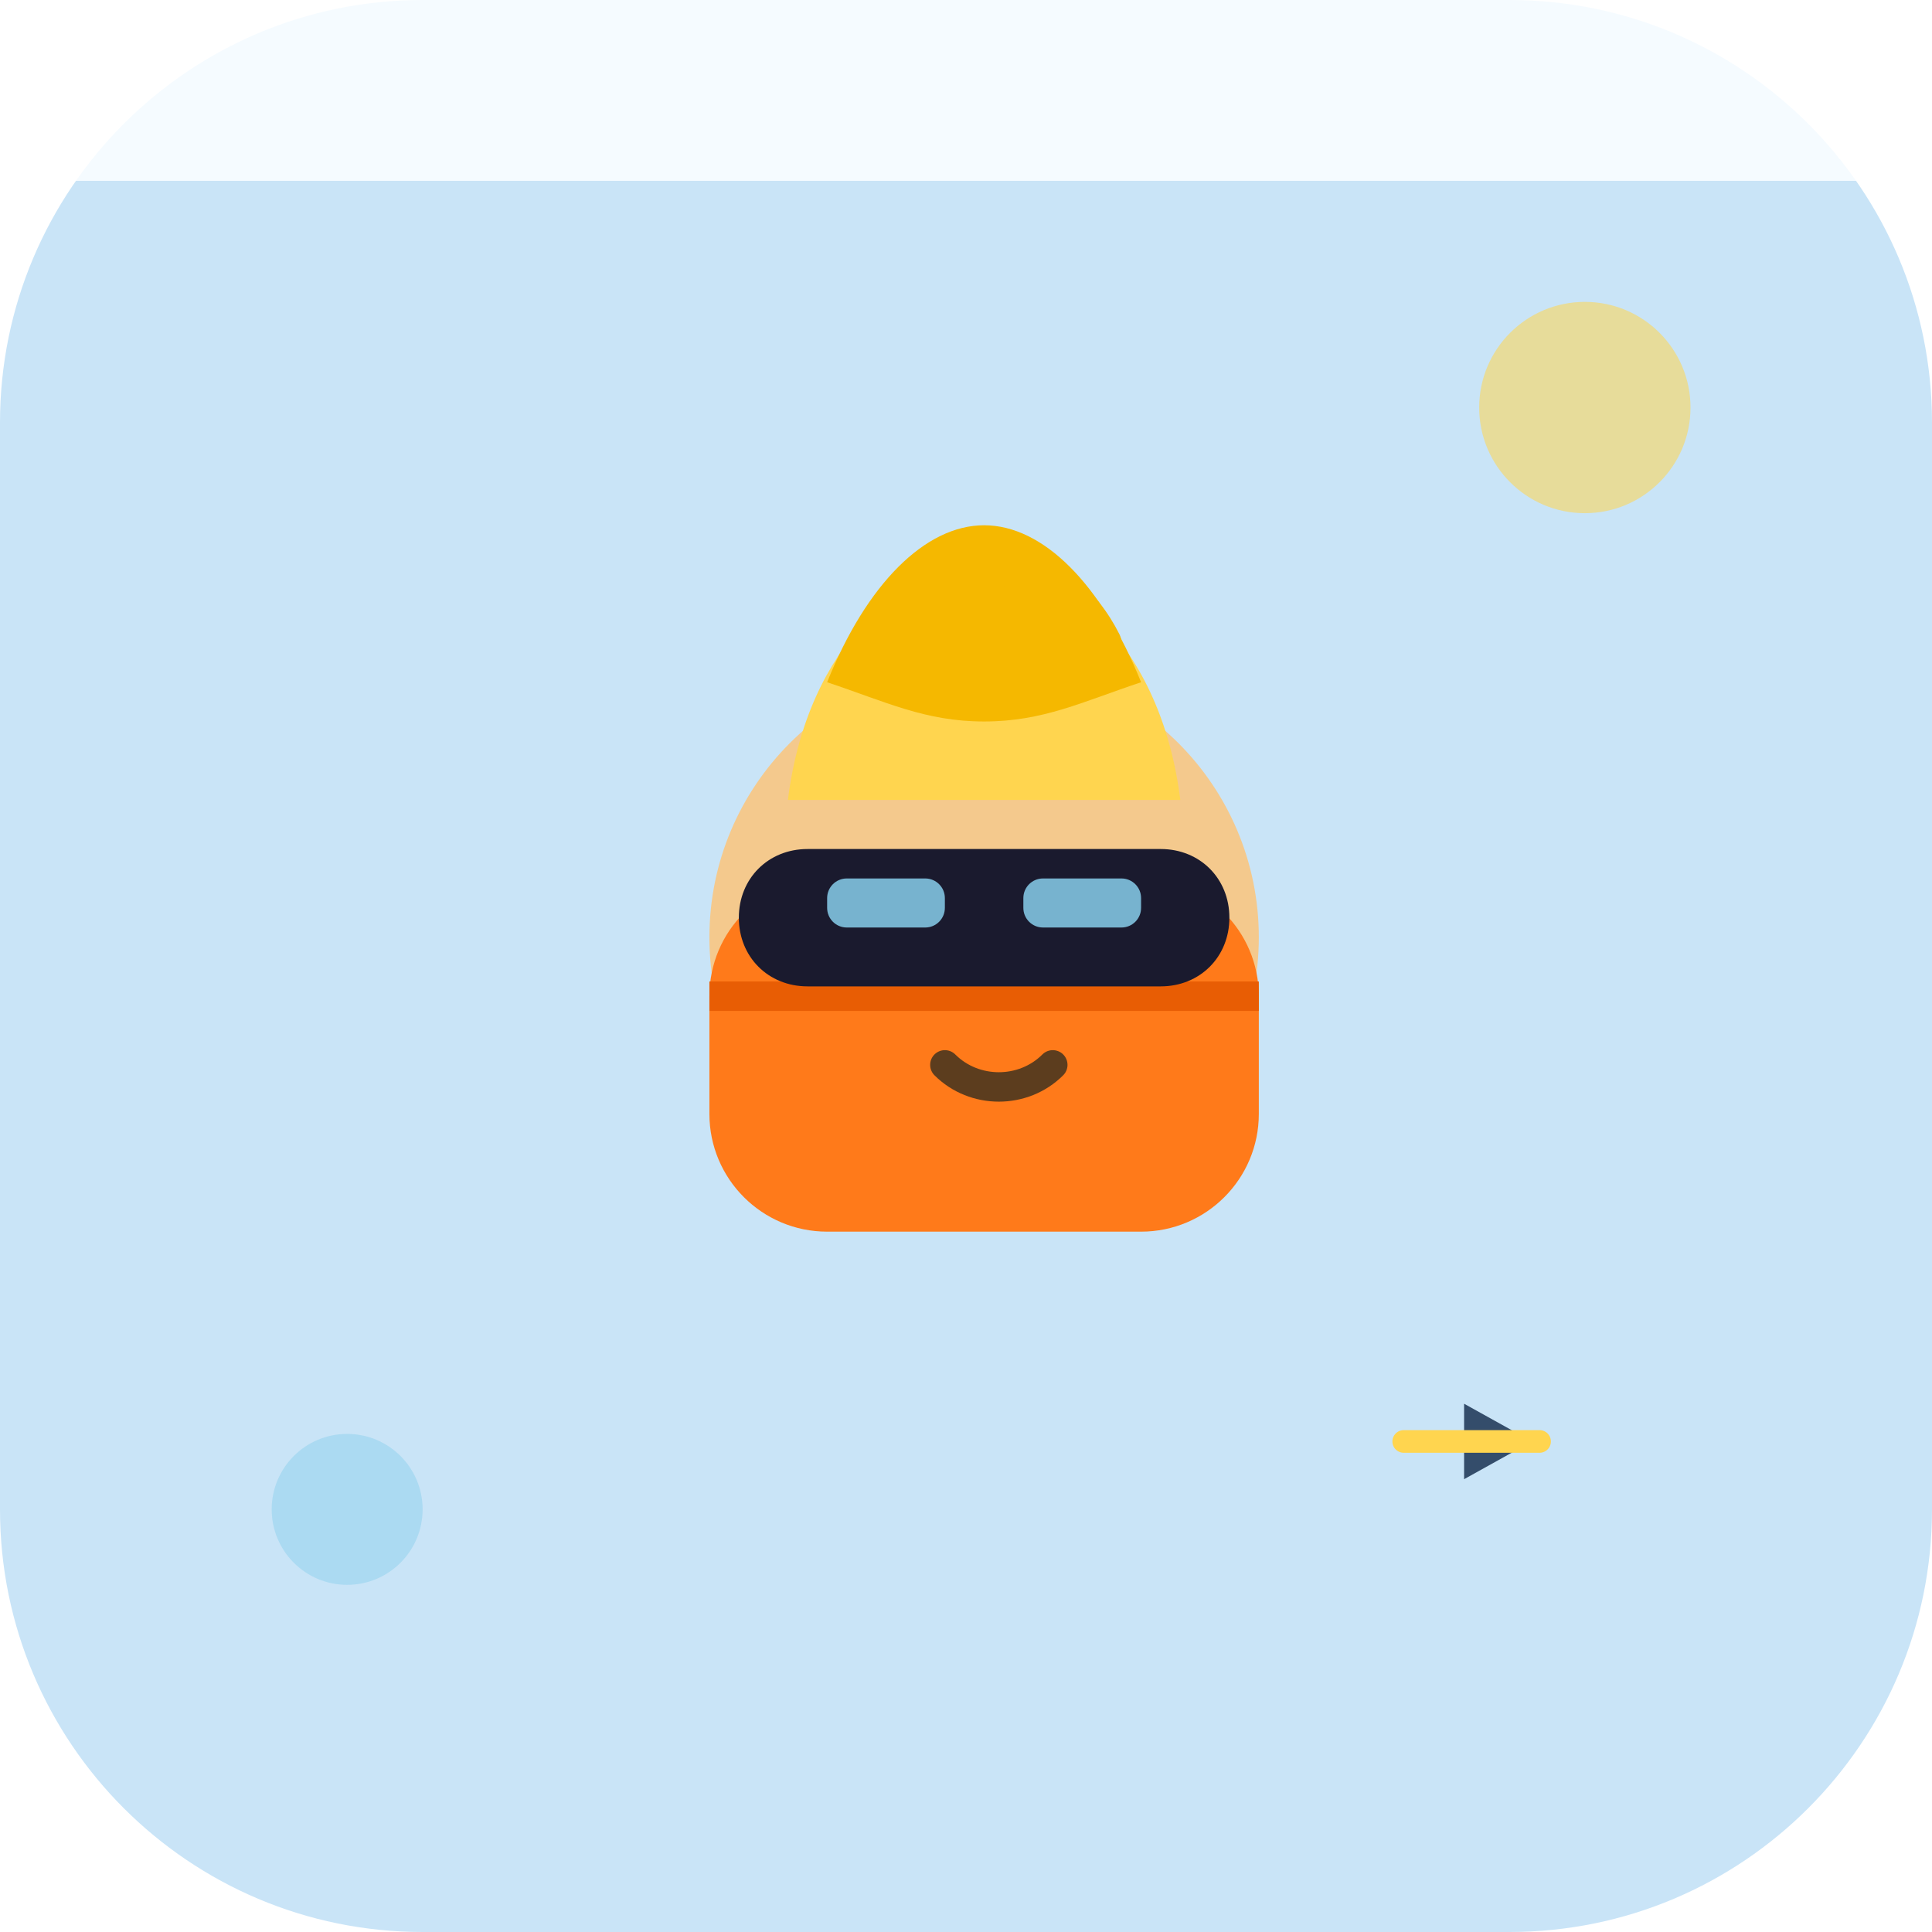
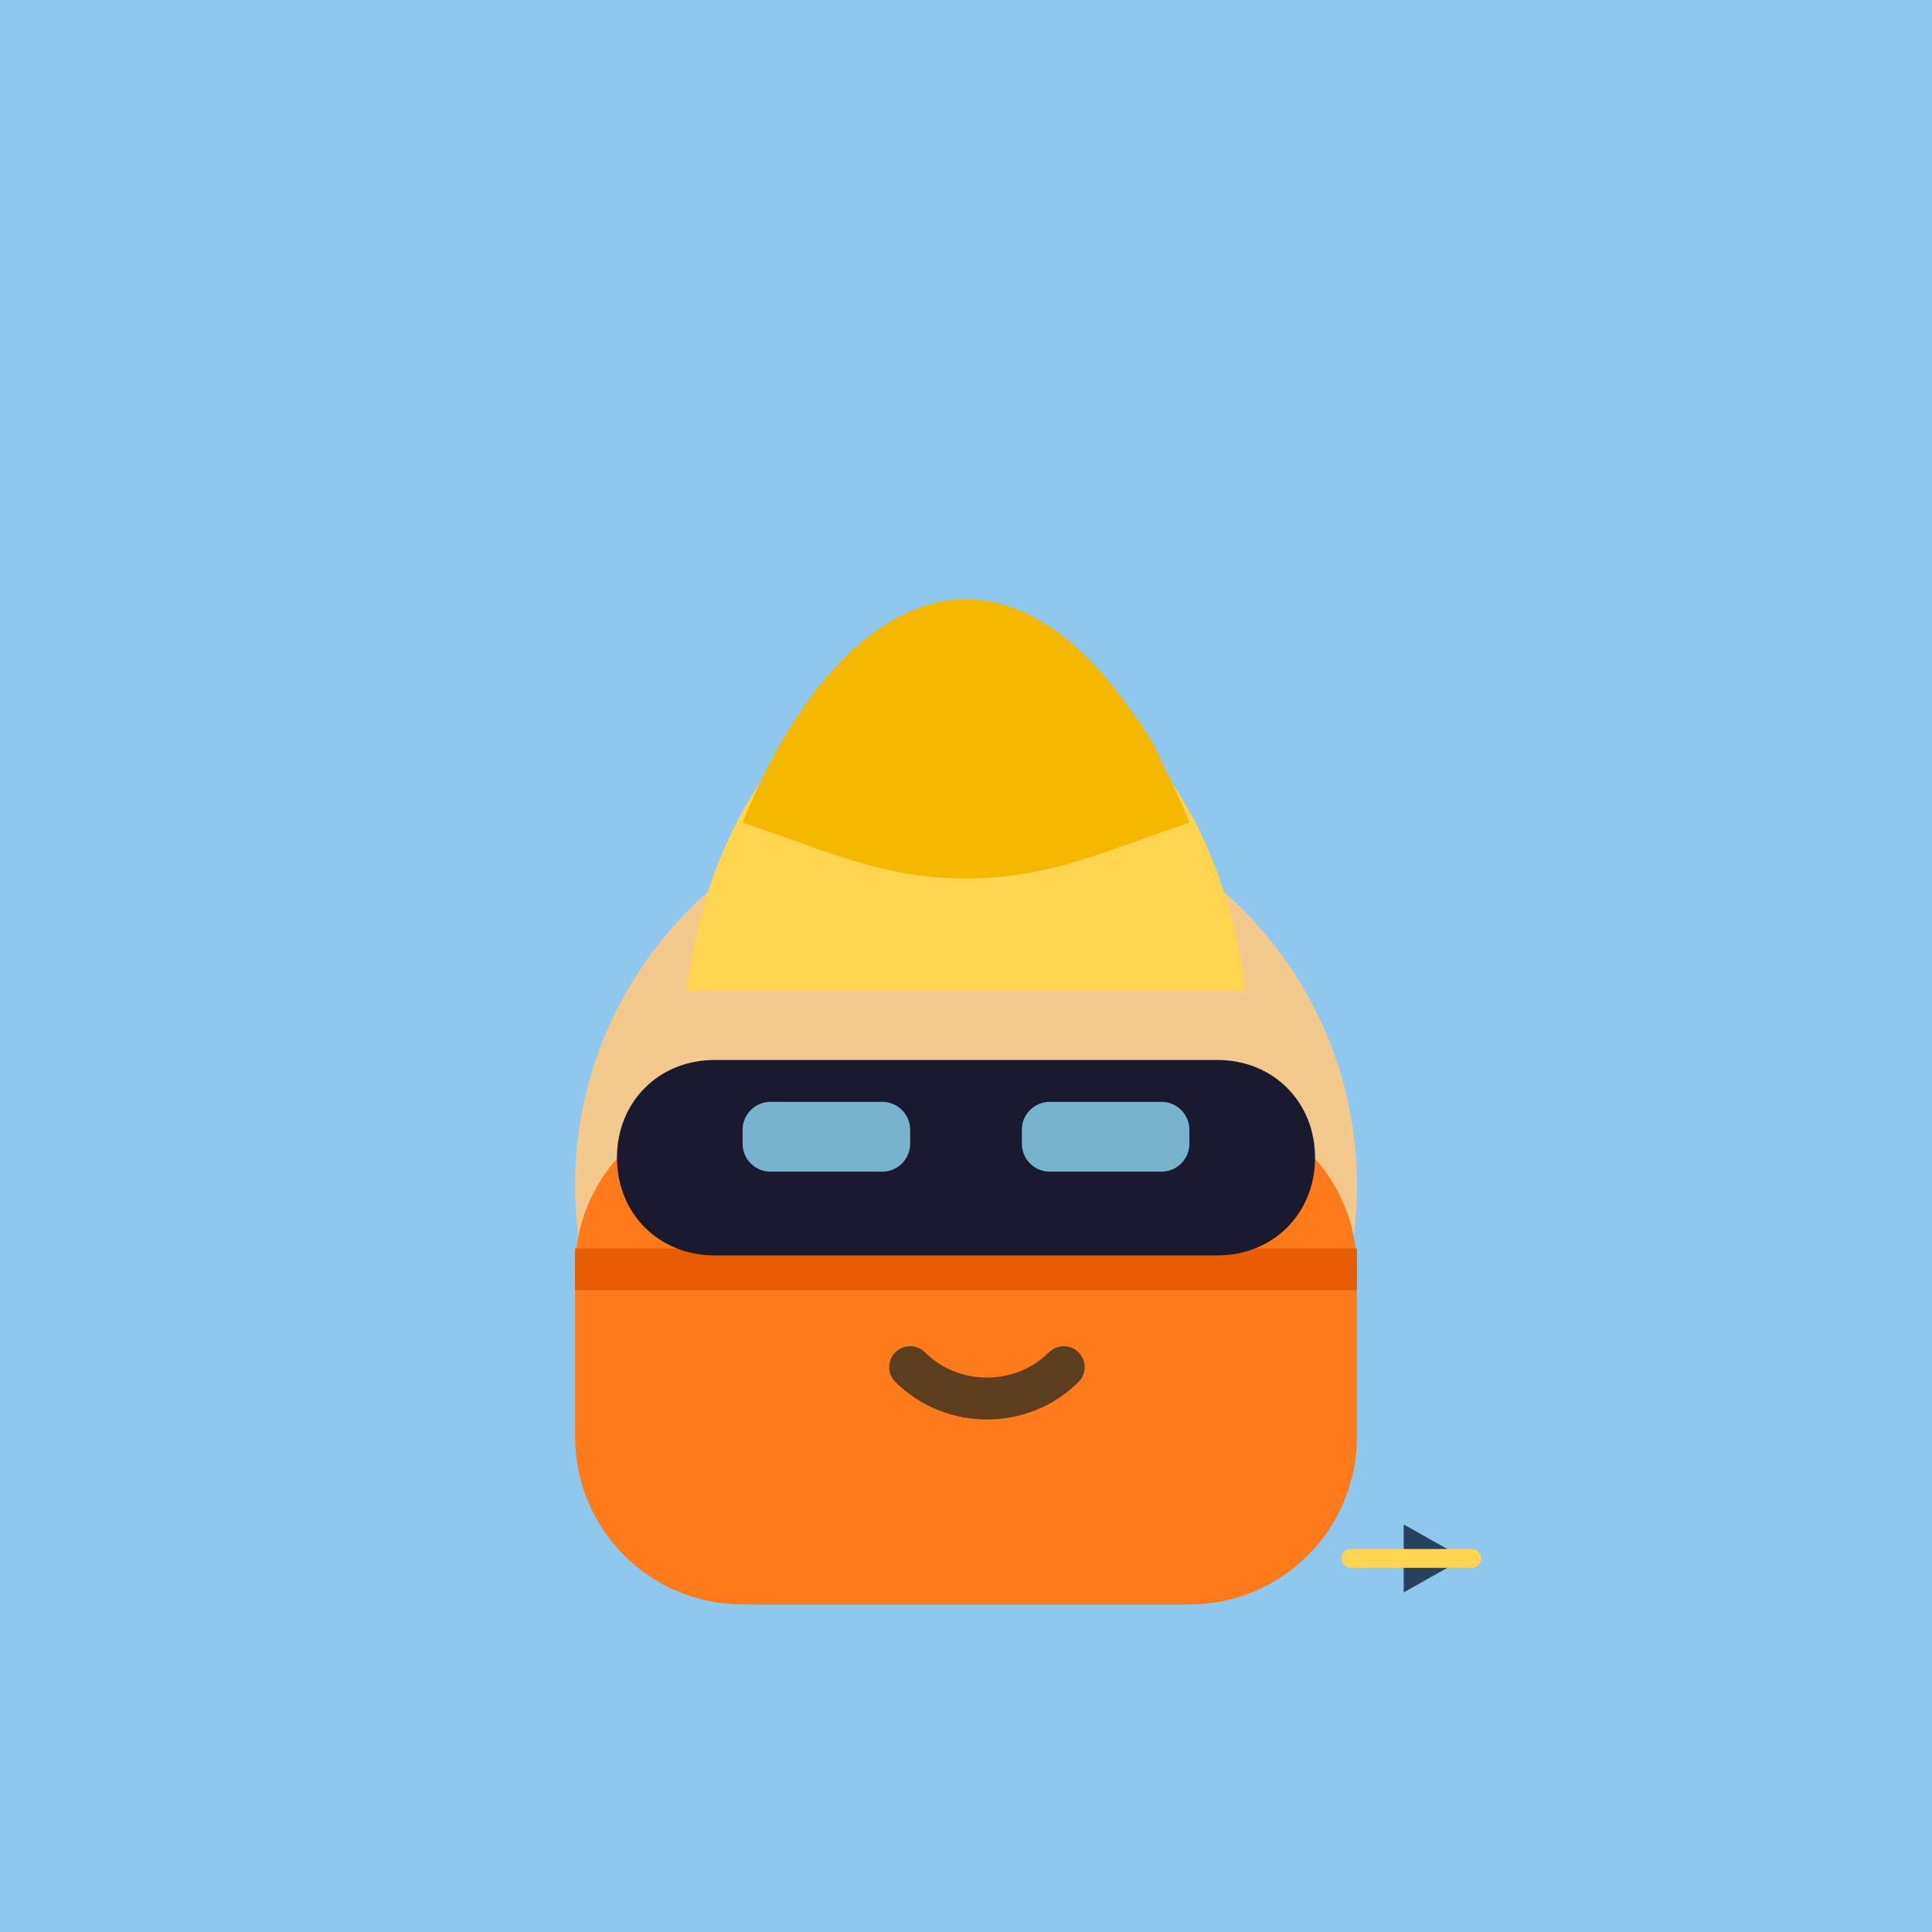
<svg xmlns="http://www.w3.org/2000/svg" viewBox="0 0 512 512" fill="none">
  <defs>
-     <linearGradient id="rodSky" x1="256" y1="48" x2="256" y2="464" gradientUnits="userSpaceOnUse">
-       <stop stop-color="#f5fbff" />
+     <linearGradient id="rodSky" x1="256" y1="0" x2="256" y2="512" gradientUnits="userSpaceOnUse">
      <stop stop-color="#c9e4f7" />
+       <stop stop-color="#8ec8ef" />
    </linearGradient>
  </defs>
-   <rect width="512" height="512" rx="112" fill="url(#rodSky)" />
-   <circle cx="420" cy="108" r="28" fill="#FFD54F" opacity="0.55" />
-   <circle cx="92" cy="400" r="20" fill="#87CEEB" opacity="0.45" />
-   <g transform="translate(136 108) scale(5.2)">
-     <circle cx="24" cy="27" r="14" fill="#F4C98D" />
-     <path d="M14 20c1-8 6-12 10-12s9 4 10 12" fill="#FFD54F" />
-     <path d="M16 14c2-5 5-8 8-8s6 3 8 8c-3 1-5 2-8 2s-5-1-8-2z" fill="#F5B800" />
-     <rect x="10" y="24" width="28" height="18" rx="6" fill="#FF7A1A" />
-     <path d="M10 30h28" stroke="#E85D04" stroke-width="1.5" />
-     <rect x="14" y="26" width="8" height="2" rx="1" fill="#FFB347" opacity="0.7" />
-     <path d="M15 22.5h18c2 0 3.5 1.5 3.5 3.5s-1.5 3.5-3.5 3.5H15c-2 0-3.5-1.5-3.5-3.5s1.5-3.5 3.5-3.5z" fill="#1A1A2E" />
-     <rect x="16" y="24" width="6" height="2.5" rx="1" fill="#87CEEB" opacity="0.85" />
-     <rect x="26" y="24" width="6" height="2.5" rx="1" fill="#87CEEB" opacity="0.85" />
-     <path d="M22 33.5c1.5 1.5 4 1.5 5.5 0" stroke="#5C3D1E" stroke-width="1.5" stroke-linecap="round" />
-     <path d="M24 8c3 0 5 2 6 4" stroke="#F5B800" stroke-width="2" stroke-linecap="round" />
+   <rect width="512" height="512" fill="url(#rodSky)" />
+   <g transform="translate(256 292) scale(7.4) translate(-24 -24)">
+     <g>
+       <circle cx="24" cy="27" r="14" fill="#F4C98D" />
+       <path d="M14 20c1-8 6-12 10-12s9 4 10 12" fill="#FFD54F" />
+       <path d="M16 14c2-5 5-8 8-8s6 3 8 8c-3 1-5 2-8 2s-5-1-8-2z" fill="#F5B800" />
+       <rect x="10" y="24" width="28" height="18" rx="6" fill="#FF7A1A" />
+       <path d="M10 30h28" stroke="#E85D04" stroke-width="1.5" />
+       <rect x="14" y="26" width="8" height="2" rx="1" fill="#FFB347" opacity="0.7" />
+       <path d="M15 22.5h18c2 0 3.5 1.5 3.5 3.5s-1.5 3.5-3.5 3.5H15c-2 0-3.5-1.5-3.5-3.5s1.5-3.5 3.5-3.5z" fill="#1A1A2E" />
+       <rect x="16" y="24" width="6" height="2.5" rx="1" fill="#87CEEB" opacity="0.85" />
+       <rect x="26" y="24" width="6" height="2.5" rx="1" fill="#87CEEB" opacity="0.85" />
+       <path d="M22 33.5c1.5 1.5 4 1.5 5.5 0" stroke="#5C3D1E" stroke-width="1.5" stroke-linecap="round" />
+       <path d="M24 8c3 0 5 2 6 4" stroke="#F5B800" stroke-width="2" stroke-linecap="round" />
+     </g>
  </g>
-   <path d="M388 372l18 10-18 10v-20z" fill="#1a3352" opacity="0.85" />
-   <path d="M372 382h36" stroke="#FFD54F" stroke-width="6" stroke-linecap="round" />
+   <path d="M372 404l16 9-16 9v-18z" fill="#1a3352" opacity="0.9" />
+   <path d="M358 413h32" stroke="#FFD54F" stroke-width="5" stroke-linecap="round" />
</svg>
